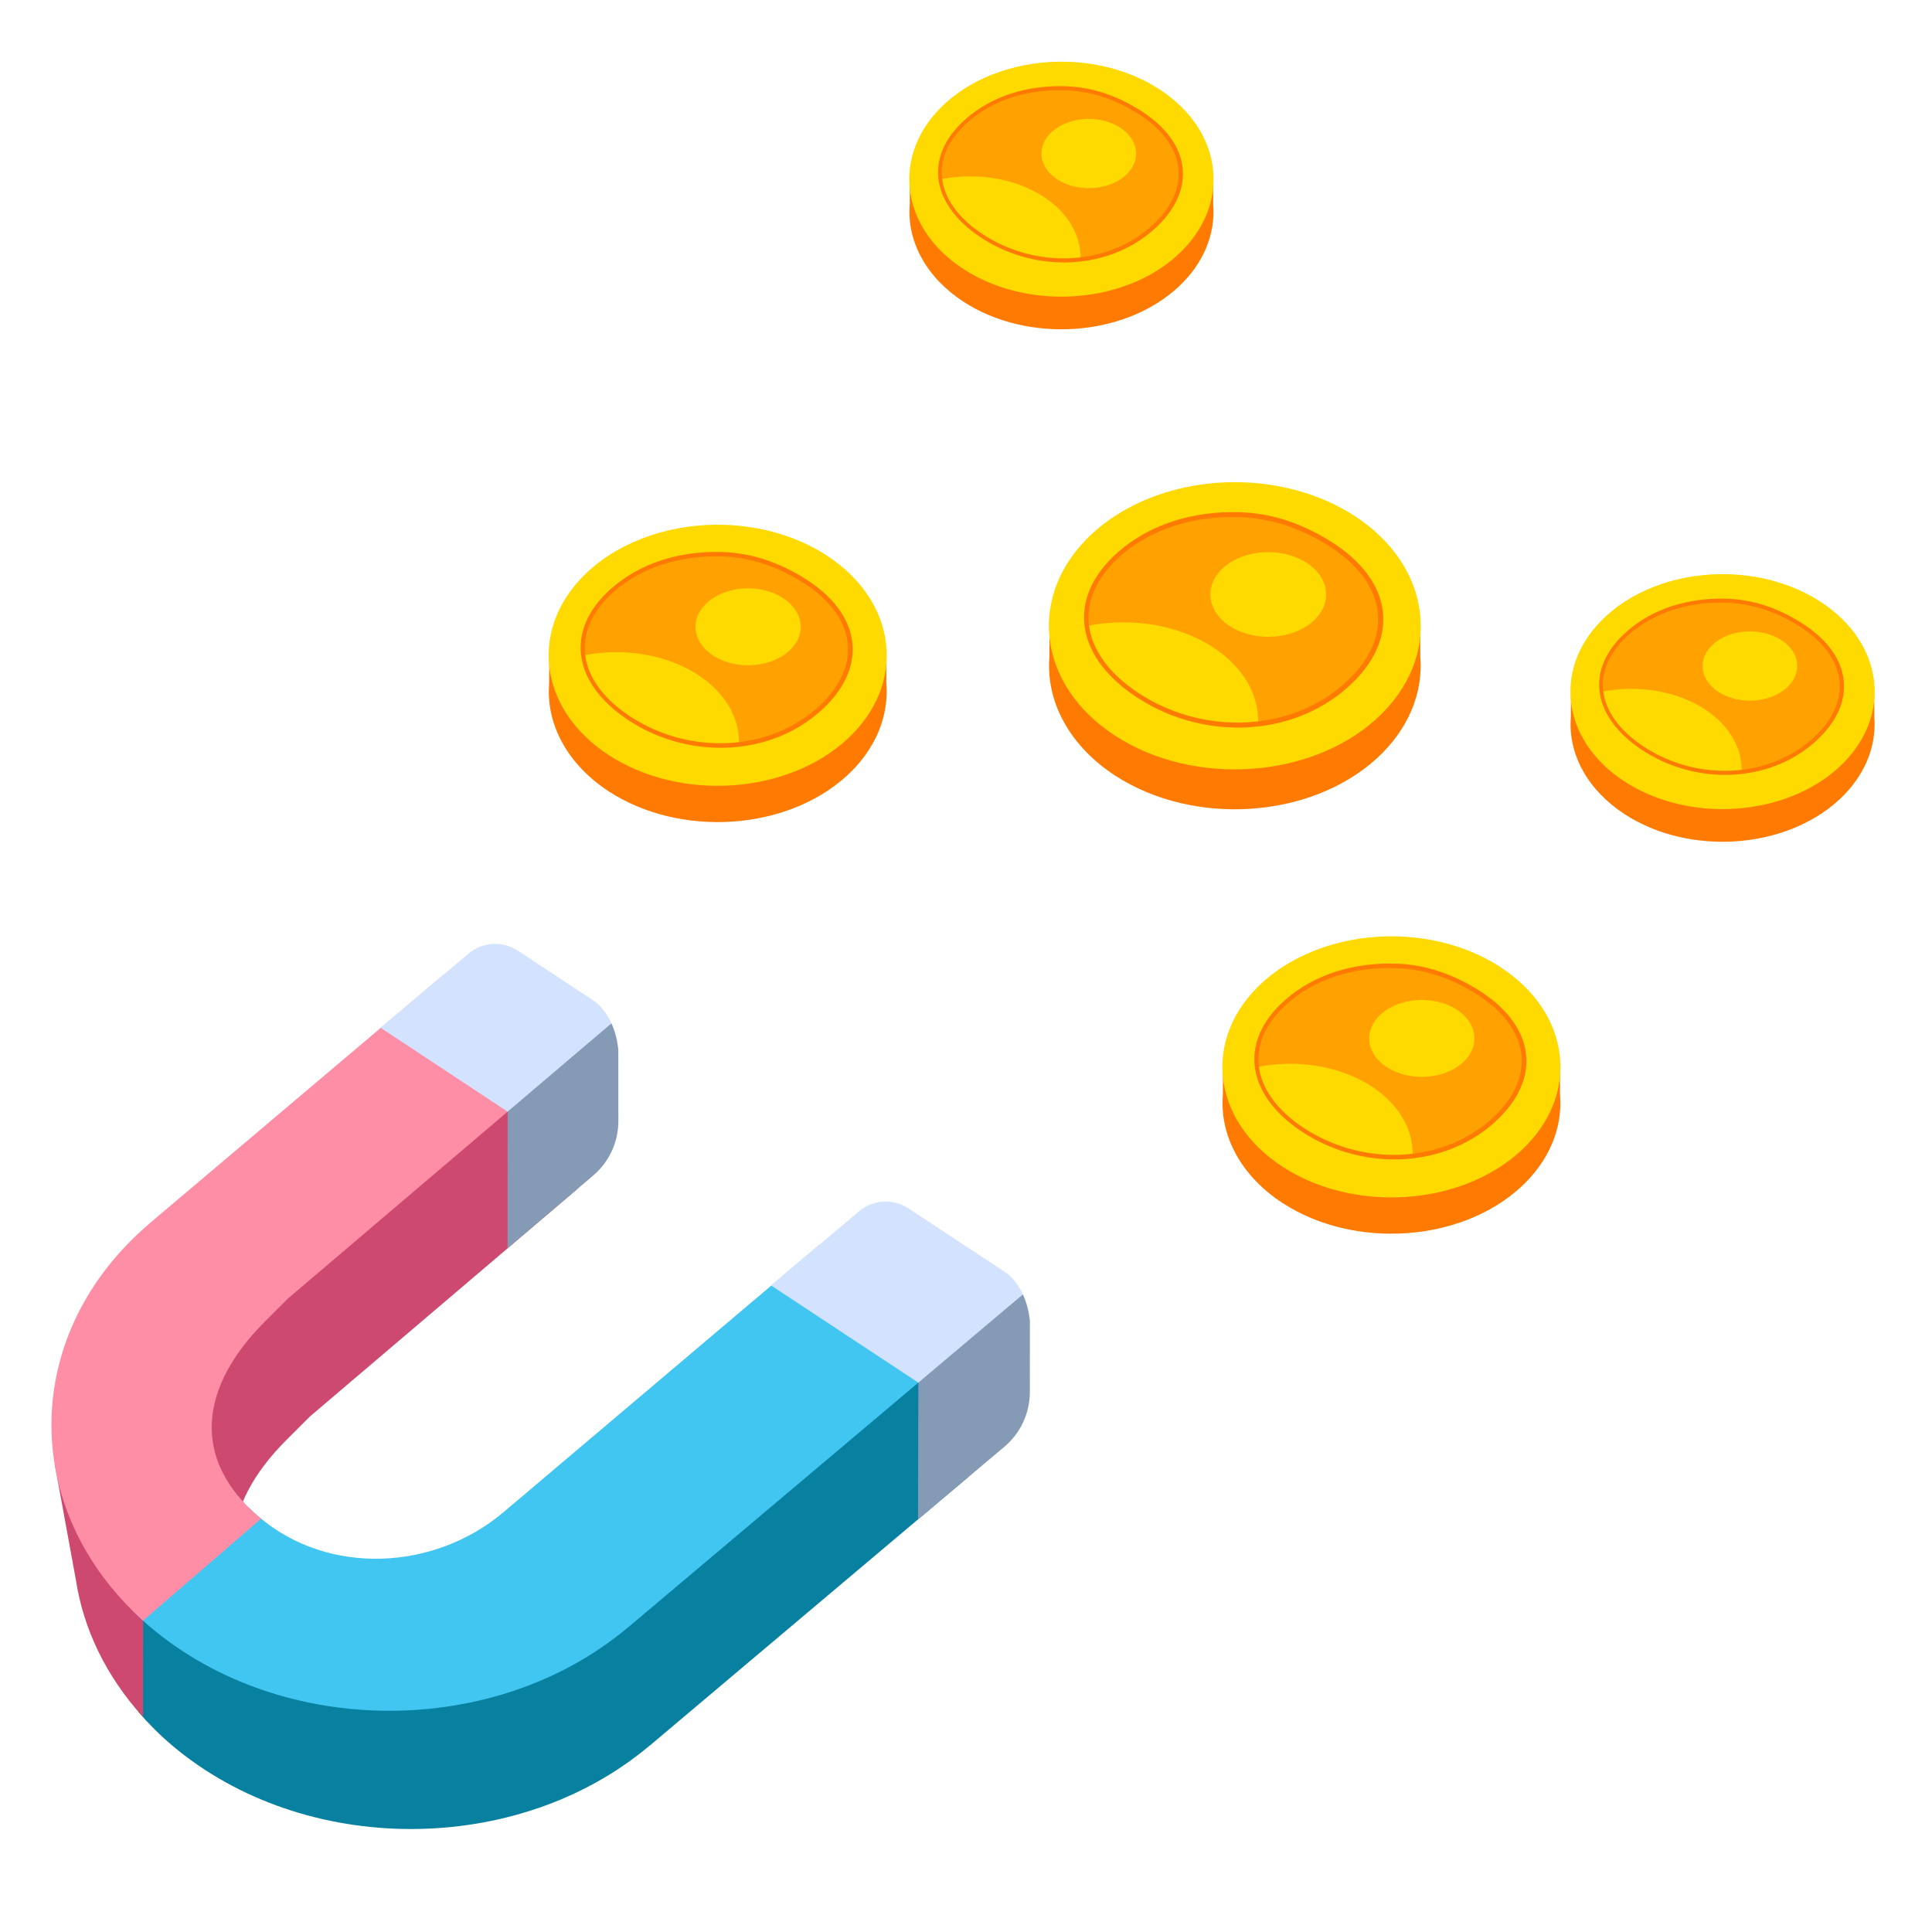
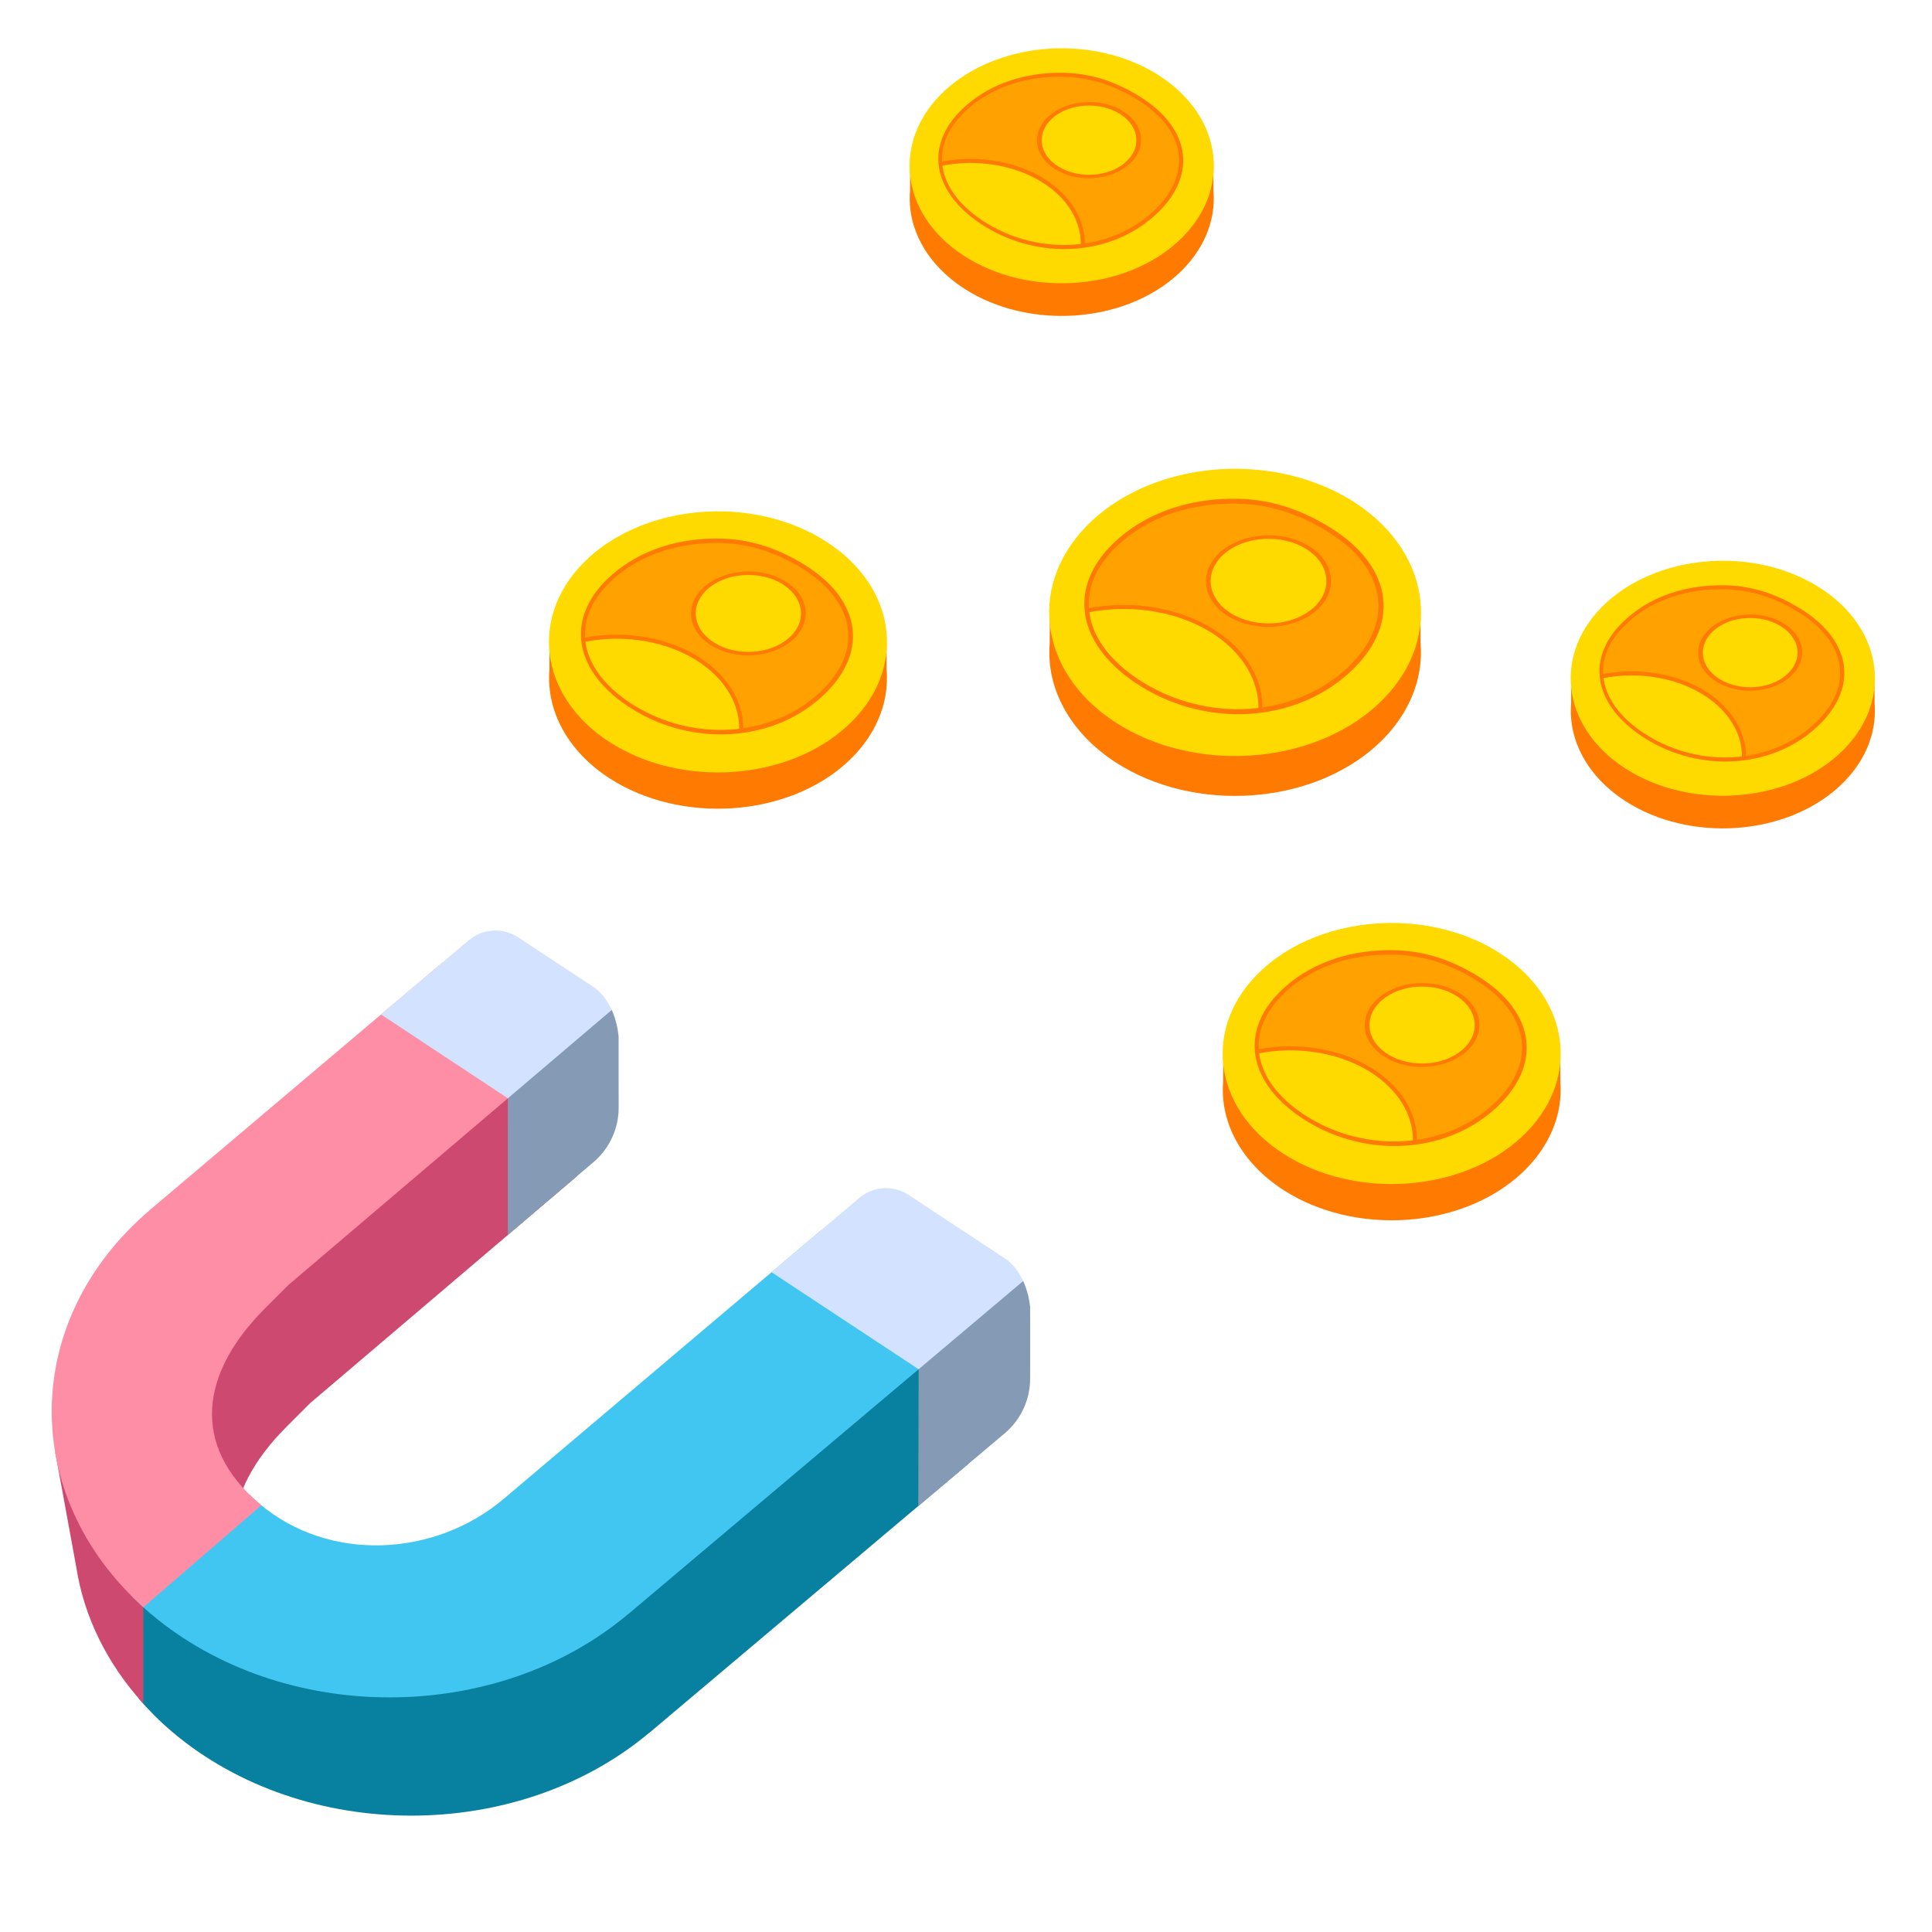
- <svg xmlns="http://www.w3.org/2000/svg" width="1080" height="1080" viewBox="0 0 1080 1080" version="1.1" id="svg1">
+ <svg xmlns="http://www.w3.org/2000/svg" xmlns:xlink="http://www.w3.org/1999/xlink" width="1080" height="1080" viewBox="0 0 1080 1080" version="1.1" id="svg1">
  <defs id="defs1">
    <linearGradient id="swatch9" gradientTransform="matrix(0.8435252,0.5370896,-0.7416992,0.6707327,918.2582,-635.8364)">
      <stop style="stop-color:#000000;stop-opacity:1;" offset="0" id="stop9" />
    </linearGradient>
+     <linearGradient xlink:href="#swatch16" id="linearGradient16" x1="1325.012" y1="150.088" x2="1351.492" y2="150.088" gradientUnits="userSpaceOnUse" />
+     <linearGradient id="swatch16">
+       <stop style="stop-color:#ff7a01;stop-opacity:1;" offset="0" id="stop16" />
+     </linearGradient>
+     <linearGradient xlink:href="#swatch16" id="linearGradient17" x1="1032.435" y1="-618.852" x2="1047.819" y2="-618.852" gradientUnits="userSpaceOnUse" />
+     <linearGradient xlink:href="#swatch16" id="linearGradient22" x1="601.057" y1="264.568" x2="622.723" y2="264.568" gradientUnits="userSpaceOnUse" gradientTransform="matrix(3.779528,0,0,3.779528,-1379.851,-595.9804)" />
+     <linearGradient xlink:href="#swatch16" id="linearGradient23" x1="624.112" y1="-114.962" x2="636.698" y2="-114.962" gradientUnits="userSpaceOnUse" gradientTransform="matrix(3.779528,0,0,3.779528,-1420.83,224.0598)" />
+     <linearGradient xlink:href="#swatch16" id="linearGradient14" x1="503.275" y1="188.773" x2="524.941" y2="188.773" gradientUnits="userSpaceOnUse" gradientTransform="matrix(3.779528,0,0,3.779528,-1379.851,-595.9804)" />
+     <linearGradient xlink:href="#swatch16" id="linearGradient15" x1="496.916" y1="-129.057" x2="509.503" y2="-129.057" gradientUnits="userSpaceOnUse" gradientTransform="matrix(3.779528,0,0,3.779528,-1420.83,224.0598)" />
+     <linearGradient xlink:href="#swatch16" id="linearGradient19" x1="524.732" y1="256.289" x2="551.213" y2="256.289" gradientUnits="userSpaceOnUse" gradientTransform="matrix(3.779528,0,0,3.779528,-1379.851,-595.9804)" />
+     <linearGradient xlink:href="#swatch16" id="linearGradient18" x1="565.306" y1="-85.364" x2="580.689" y2="-85.364" gradientUnits="userSpaceOnUse" gradientTransform="matrix(3.779528,0,0,3.779528,-1420.83,224.0598)" />
+     <linearGradient xlink:href="#swatch16" id="linearGradient1" gradientUnits="userSpaceOnUse" x1="1325.012" y1="150.088" x2="1351.492" y2="150.088" />
+     <linearGradient xlink:href="#swatch16" id="linearGradient2" gradientUnits="userSpaceOnUse" x1="1032.435" y1="-618.852" x2="1047.819" y2="-618.852" />
  </defs>
  <g id="layer1">
-     <g id="g16-8-2-0" transform="matrix(3.779528,0,0,3.779528,-1184.572,-560.795)">
+     <g id="g16-8-2-0" transform="matrix(3.779528,0,0,3.779528,-1184.416,-568.2758)">
      <g id="g9-0-3-6" transform="translate(-10.50212,-4.773692)">
        <path id="path26-2-6-2" style="opacity:1;fill:#0880a0;fill-opacity:1;fill-rule:evenodd;stroke-width:6.76;stroke-linecap:round;stroke-linejoin:round;stroke-dasharray:none;paint-order:fill markers stroke" d="m 457.328,347.129 -55.734,47.164 -5.2e-4,5.1e-4 h -5.2e-4 v 5.2e-4 h -5.2e-4 c -10.249,8.669 -25.859,9.424 -36.108,0.755 -5.85,-4.948 -7.855,-10.563 -6.745,-16.237 l -14.344,12.496 -0.006,15.05 c 1.491,1.72 3.131,3.376 4.969,4.931 19.486,16.475 51.057,16.512 70.597,0.083 l 0.01,0.007 0.106,-0.09 47.027,-39.657 c 0.658,-3.872 0.011,-2.551 0.957,-6.807 0.17,-0.765 1.412,-5.193 0.55,-6.054 -0.13,-0.13 -0.421,0.13 -0.55,0 -0.28,-0.28 0.079,-2.437 0,-2.752 -0.1,-0.398 -0.451,-0.703 -0.55,-1.101 -0.339,-1.355 -0.12,-3.111 -0.55,-4.403 -0.221,-0.664 -0.279,-0.808 -0.37,-1.056 l -0.211,-0.053 c 2.3e-4,0.186 -0.04,0.275 -0.251,-0.064 z" />
        <path id="path26-5-4-5-2" style="fill:#ce496f;fill-opacity:1;fill-rule:evenodd;stroke-width:6.76;stroke-linecap:round;stroke-linejoin:round;stroke-dasharray:none;paint-order:fill markers stroke" d="m 401.351,307.516 -51.993,43.963 -0.106,0.09 0.008,0.007 c -2.123,1.807 -4,3.741 -5.658,5.765 l -0.356,-1.055 -11.19,13.674 3.102,16.942 c 1.112,7.193 4.441,14.173 9.92,20.206 l 0.005,-14.255 13.379,-11.655 c 0.194,-5.038 2.943,-10.191 7.778,-15.026 l 3.525,-3.525 39.444,-33.551 c 0.079,-0.834 0.11,-1.62 -0.048,-2.249 -0.81,-3.24 -2.35,-6.181 -3.303,-9.357 -0.221,-0.737 -2.387,-8.992 -2.752,-9.357 -0.533,-0.533 -0.873,-0.162 -1.651,-0.551 -0.037,-0.019 -0.067,-0.045 -0.102,-0.066 z" />
        <path id="path8-4-0-6-3-83-5-5" style="fill:#41c6f1;fill-opacity:1;stroke-width:0.26;paint-order:fill markers stroke" d="m 445.221,337.178 -46.828,39.627 -5.1e-4,5.2e-4 h -5.2e-4 v 5.2e-4 h -5.2e-4 c -10.249,8.669 -25.859,9.423 -36.108,0.754 -0.534,-0.452 -1.017,-0.912 -1.488,-1.374 l -17.414,15.049 c 0.881,0.877 1.797,1.738 2.776,2.566 19.486,16.475 51.057,16.512 70.597,0.083 l 0.01,0.007 0.106,-0.09 50.069,-42.223 c -0.045,-0.418 -0.11,-0.822 -0.232,-1.186 -1.329,-3.987 0.158,0.868 -1.101,-1.651 -0.082,-0.164 0.13,-0.421 0,-0.551 -0.13,-0.13 -0.386,0.082 -0.55,0 -0.803,-0.401 -0.88,-0.88 -1.101,-1.101 -0.389,-0.389 -1.14,0.204 -1.651,0 -1.607,-0.643 -2.884,-1.923 -4.403,-2.752 -3.675,-2.004 -7.374,-3.978 -11.009,-6.055 -0.574,-0.328 -1.037,-0.855 -1.651,-1.101 -0.006,-0.002 -0.015,-0.002 -0.021,-0.005 z" />
        <path id="path8-4-0-6-3-39-9-8-2" style="fill:#fe8ea5;fill-opacity:1;stroke-width:0.26;paint-order:fill markers stroke" d="m 389.393,297.434 v 5.2e-4 l -43.236,36.558 -0.106,0.089 0.008,0.007 c -19.055,16.215 -19.36,42.217 -0.974,58.759 l 17.459,-15.088 c -0.085,-0.07 -0.176,-0.128 -0.26,-0.199 -10.249,-8.669 -8.738,-19.385 0.754,-28.877 l 3.525,-3.525 37.843,-32.188 c -0.661,-2.387 -1.347,-4.762 -1.546,-4.96 -0.533,-0.533 -0.874,-0.162 -1.651,-0.55 -1.104,-0.552 -1.439,-1.989 -2.202,-2.752 -0.29,-0.29 -0.811,-0.261 -1.101,-0.551 -0.29,-0.29 -0.304,-0.772 -0.55,-1.101 -0.538,-0.718 -6.036,-5.314 -6.605,-5.504 -0.348,-0.116 -0.753,0.116 -1.101,0 -0.072,-0.024 -0.176,-0.086 -0.256,-0.119 z" />
        <path id="path29-0-1-2" style="opacity:1;fill:#859bb5;fill-opacity:1;fill-rule:evenodd;stroke-width:6.76;stroke-linecap:round;stroke-linejoin:round;stroke-dasharray:none;paint-order:fill markers stroke" d="m 414.345,304.478 -15.349,12.954 -0.005,20.355 12.675,-10.78 a 10.545,10.545 0 0 0 3.713,-8.039 l -0.007,-10.575 c -0.095,-0.951 -0.349,-2.427 -1.027,-3.916 z" />
        <path id="path33-5-4-7" style="opacity:1;fill:#d3e2fe;fill-opacity:1;fill-rule:evenodd;stroke-width:6.76;stroke-linecap:round;stroke-linejoin:round;paint-order:stroke fill markers" d="m 396.797,292.765 a 6.12,6.12 0 0 0 -3.586,1.43 l -13.005,10.961 18.791,12.416 15.357,-13.074 c -0.521,-1.15 -1.295,-2.303 -2.442,-3.22 l -11.387,-7.512 a 6.12,6.12 0 0 0 -3.728,-1.001 z" />
        <path id="path31-2-7-1" style="opacity:1;fill:#859bb5;fill-opacity:1;fill-rule:evenodd;stroke-width:6.76;stroke-linecap:round;stroke-linejoin:round;stroke-dasharray:none;paint-order:fill markers stroke" d="m 475.196,344.564 -15.446,12.285 -0.051,21.043 12.781,-10.769 a 10.567,10.567 0 0 0 3.758,-8.073 l 0.008,-10.563 c -0.102,-0.968 -0.363,-2.442 -1.051,-3.922 z" />
        <path id="path30-2-1-5" style="opacity:1;fill:#d3e2fe;fill-opacity:1;fill-rule:evenodd;stroke-width:6.76;stroke-linecap:round;stroke-linejoin:round;stroke-dasharray:none;paint-order:fill markers stroke" d="m 454.558,330.873 a 6.107,6.107 0 0 0 -3.58,1.43 l -13.003,10.98 21.769,14.364 15.467,-13.048 c -0.508,-1.104 -1.251,-2.208 -2.334,-3.099 l -14.595,-9.629 a 6.107,6.107 0 0 0 -3.724,-0.998 z" />
      </g>
    </g>
-     <g id="g3-0" transform="matrix(3.435935,0,0,3.435935,-4230.577,-121.8154)">
+     <g id="g3-0" transform="matrix(3.435935,0,0,3.435935,-4230.421,-129.2962)">
      <path id="path11-5-5-9-8-7-6-4-4" style="fill:#ff7a01;fill-opacity:1;fill-rule:evenodd;stroke-width:1.689;stroke-linecap:round;stroke-linejoin:round;paint-order:stroke fill markers" d="m 1349.238,126.742 a 27.499,21.24 5.2672474e-6 0 0 -22.265,7.567 27.499,21.24 5.2672474e-6 0 0 -5.205,7.404 l -1.127,0.6 -0.024,4.356 a 27.499,21.24 5.2672474e-6 0 0 9.745,17.564 27.499,21.24 5.2672474e-6 0 0 38.742,-2.618 27.499,21.24 5.2672474e-6 0 0 6.37,-15.009 l -0.017,-5.445 -1.474,-0.223 a 27.499,21.24 5.2672474e-6 0 0 -8.268,-9.247 27.499,21.24 5.2672474e-6 0 0 -16.477,-4.949 z" />
      <ellipse style="fill:#ffa101;fill-opacity:1;fill-rule:evenodd;stroke-width:1.605;stroke-linecap:round;stroke-linejoin:round;paint-order:stroke fill markers" id="path11-5-5-9-8-7-8-3-1-6" cx="1051.869" cy="-637.858" transform="matrix(0.8371805,0.5469266,-0.7330531,0.6801714,0,0)" rx="23.463" ry="22.485" />
-       <path id="path11-5-8-6-5-4-1-4-7-4" style="fill:#feda00;fill-opacity:1;fill-rule:evenodd;stroke-width:1.364;stroke-linecap:round;stroke-linejoin:round;paint-order:stroke fill markers" d="m 1344.359,144.949 a 19.968,14.605 0 0 0 -19.347,-2.591 22.82,16.691 0 0 0 8.13,12.369 22.82,16.691 0 0 0 18.101,3.707 19.968,14.605 0 0 0 -6.885,-13.484 z" />
-       <ellipse style="fill:#feda00;fill-opacity:1;fill-rule:evenodd;stroke-width:3.088;stroke-linecap:round;stroke-linejoin:round;paint-order:stroke fill markers" id="path12-4-5-5-9-0-1-6" cx="1040.127" cy="-618.852" transform="matrix(0.8522841,0.5230791,-0.7538165,0.657085,0,0)" rx="7.692" ry="7.297" />
+       <path id="path11-5-8-6-5-4-1-4-7-4" style="fill:#feda00;fill-opacity:1;fill-rule:evenodd;stroke:url(#linearGradient1);stroke-width:1.32;stroke-linecap:round;stroke-linejoin:round;stroke-dasharray:none;paint-order:stroke fill markers" d="m 1344.359,144.949 a 19.968,14.605 0 0 0 -19.347,-2.591 22.82,16.691 0 0 0 8.13,12.369 22.82,16.691 0 0 0 18.101,3.707 19.968,14.605 0 0 0 -6.885,-13.484 z" />
+       <ellipse style="fill:#feda00;fill-opacity:1;fill-rule:evenodd;stroke:url(#linearGradient2);stroke-width:1.351;stroke-linecap:round;stroke-linejoin:round;stroke-dasharray:none;paint-order:stroke fill markers" id="path12-4-5-5-9-0-1-6" cx="1040.127" cy="-618.852" transform="matrix(0.8522841,0.5230791,-0.7538165,0.657085,0,0)" rx="7.692" ry="7.297" />
      <path id="path11-5-5-9-8-6-8-8-4" style="fill:#ff7a01;fill-opacity:1;fill-rule:evenodd;stroke-width:1.623;stroke-linecap:round;stroke-linejoin:round;paint-order:stroke fill markers" d="m 1349.143,121.768 c -8.267,-0.275 -16.232,2.393 -21.551,7.219 -9.449,8.573 -7.98,21.355 3.281,28.548 11.261,7.194 28.05,6.075 37.499,-2.498 9.449,-8.573 7.98,-21.355 -3.281,-28.548 -4.489,-2.867 -10.094,-4.527 -15.948,-4.722 z m -0.418,4.22 c 4.858,0.153 9.052,1.736 12.777,3.989 9.345,5.653 10.309,14.136 2.467,20.873 -7.841,6.737 -19.997,7.334 -29.342,1.681 -9.345,-5.653 -11.135,-14.239 -3.294,-20.976 4.414,-3.792 10.531,-5.783 17.391,-5.567 z" />
      <path id="path11-5-5-9-8-6-8-3" style="fill:#feda00;fill-opacity:1;fill-rule:evenodd;stroke-width:1.689;stroke-linecap:round;stroke-linejoin:round;paint-order:stroke fill markers" d="m 1349.238,120.841 c -8.541,-0.288 -16.77,2.509 -22.265,7.567 -9.762,8.986 -8.245,22.383 3.389,29.924 11.634,7.54 28.98,6.368 38.742,-2.618 9.762,-8.986 8.245,-22.383 -3.389,-29.924 -4.637,-3.005 -10.429,-4.745 -16.477,-4.949 z m -0.432,4.424 c 5.019,0.16 9.352,1.82 13.201,4.181 9.655,5.925 10.65,14.817 2.549,21.879 -8.101,7.062 -20.659,7.688 -30.314,1.762 -9.655,-5.925 -11.504,-14.925 -3.403,-21.987 4.56,-3.975 10.88,-6.062 17.968,-5.835 z" />
    </g>
-     <g id="g3-0-5" transform="matrix(3.435935,0,0,3.435935,-3853.968,108.2753)">
+     <g id="g3-0-5" transform="matrix(3.435935,0,0,3.435935,-3853.811,100.7945)">
      <path id="path11-5-5-9-8-7-6-4-4-5" style="fill:#ff7a01;fill-opacity:1;fill-rule:evenodd;stroke-width:1.689;stroke-linecap:round;stroke-linejoin:round;paint-order:stroke fill markers" d="m 1349.238,126.742 a 27.499,21.24 5.2672474e-6 0 0 -22.265,7.567 27.499,21.24 5.2672474e-6 0 0 -5.205,7.404 l -1.127,0.6 -0.024,4.356 a 27.499,21.24 5.2672474e-6 0 0 9.745,17.564 27.499,21.24 5.2672474e-6 0 0 38.742,-2.618 27.499,21.24 5.2672474e-6 0 0 6.37,-15.009 l -0.017,-5.445 -1.474,-0.223 a 27.499,21.24 5.2672474e-6 0 0 -8.268,-9.247 27.499,21.24 5.2672474e-6 0 0 -16.477,-4.949 z" />
      <ellipse style="fill:#ffa101;fill-opacity:1;fill-rule:evenodd;stroke-width:1.605;stroke-linecap:round;stroke-linejoin:round;paint-order:stroke fill markers" id="path11-5-5-9-8-7-8-3-1-6-5" cx="1051.869" cy="-637.858" transform="matrix(0.8371805,0.5469266,-0.7330531,0.6801714,0,0)" rx="23.463" ry="22.485" />
-       <path id="path11-5-8-6-5-4-1-4-7-4-4" style="fill:#feda00;fill-opacity:1;fill-rule:evenodd;stroke-width:1.364;stroke-linecap:round;stroke-linejoin:round;paint-order:stroke fill markers" d="m 1344.359,144.949 a 19.968,14.605 0 0 0 -19.347,-2.591 22.82,16.691 0 0 0 8.13,12.369 22.82,16.691 0 0 0 18.101,3.707 19.968,14.605 0 0 0 -6.885,-13.484 z" />
-       <ellipse style="fill:#feda00;fill-opacity:1;fill-rule:evenodd;stroke-width:3.088;stroke-linecap:round;stroke-linejoin:round;paint-order:stroke fill markers" id="path12-4-5-5-9-0-1-6-2" cx="1040.127" cy="-618.852" transform="matrix(0.8522841,0.5230791,-0.7538165,0.657085,0,0)" rx="7.692" ry="7.297" />
+       <path id="path11-5-8-6-5-4-1-4-7-4-4" style="fill:#feda00;fill-opacity:1;fill-rule:evenodd;stroke:url(#linearGradient16);stroke-width:1.32;stroke-linecap:round;stroke-linejoin:round;stroke-dasharray:none;paint-order:stroke fill markers" d="m 1344.359,144.949 a 19.968,14.605 0 0 0 -19.347,-2.591 22.82,16.691 0 0 0 8.13,12.369 22.82,16.691 0 0 0 18.101,3.707 19.968,14.605 0 0 0 -6.885,-13.484 z" />
+       <ellipse style="fill:#feda00;fill-opacity:1;fill-rule:evenodd;stroke:url(#linearGradient17);stroke-width:1.351;stroke-linecap:round;stroke-linejoin:round;stroke-dasharray:none;paint-order:stroke fill markers" id="path12-4-5-5-9-0-1-6-2" cx="1040.127" cy="-618.852" transform="matrix(0.8522841,0.5230791,-0.7538165,0.657085,0,0)" rx="7.692" ry="7.297" />
      <path id="path11-5-5-9-8-6-8-8-4-1" style="fill:#ff7a01;fill-opacity:1;fill-rule:evenodd;stroke-width:1.623;stroke-linecap:round;stroke-linejoin:round;paint-order:stroke fill markers" d="m 1349.143,121.768 c -8.267,-0.275 -16.232,2.393 -21.551,7.219 -9.449,8.573 -7.98,21.355 3.281,28.548 11.261,7.194 28.05,6.075 37.499,-2.498 9.449,-8.573 7.98,-21.355 -3.281,-28.548 -4.489,-2.867 -10.094,-4.527 -15.948,-4.722 z m -0.418,4.22 c 4.858,0.153 9.052,1.736 12.777,3.989 9.345,5.653 10.309,14.136 2.467,20.873 -7.841,6.737 -19.997,7.334 -29.342,1.681 -9.345,-5.653 -11.135,-14.239 -3.294,-20.976 4.414,-3.792 10.531,-5.783 17.391,-5.567 z" />
      <path id="path11-5-5-9-8-6-8-3-9" style="fill:#feda00;fill-opacity:1;fill-rule:evenodd;stroke-width:1.689;stroke-linecap:round;stroke-linejoin:round;paint-order:stroke fill markers" d="m 1349.238,120.841 c -8.541,-0.288 -16.77,2.509 -22.265,7.567 -9.762,8.986 -8.245,22.383 3.389,29.924 11.634,7.54 28.98,6.368 38.742,-2.618 9.762,-8.986 8.245,-22.383 -3.389,-29.924 -4.637,-3.005 -10.429,-4.745 -16.477,-4.949 z m -0.432,4.424 c 5.019,0.16 9.352,1.82 13.201,4.181 9.655,5.925 10.65,14.817 2.549,21.879 -8.101,7.062 -20.659,7.688 -30.314,1.762 -9.655,-5.925 -11.504,-14.925 -3.403,-21.987 4.56,-3.975 10.88,-6.062 17.968,-5.835 z" />
    </g>
-     <path id="path11-5-5-9-8-7-6-4-4-2" style="fill:#ff7a01;fill-opacity:1;fill-rule:evenodd;stroke-width:5.222;stroke-linecap:round;stroke-linejoin:round;paint-order:stroke fill markers" d="m 966.621,339.251 a 85.037,65.682 5.2672474e-6 0 0 -68.852,23.401 85.037,65.682 5.2672474e-6 0 0 -16.094,22.897 l -3.486,1.855 -0.074,13.469 a 85.037,65.682 5.2672474e-6 0 0 30.135,54.312 85.037,65.682 5.2672474e-6 0 0 119.804,-8.096 85.037,65.682 5.2672474e-6 0 0 19.698,-46.414 l -0.053,-16.837 -4.558,-0.689 a 85.037,65.682 5.2672474e-6 0 0 -25.569,-28.594 85.037,65.682 5.2672474e-6 0 0 -50.951,-15.304 z" />
-     <ellipse style="fill:#ffa101;fill-opacity:1;fill-rule:evenodd;stroke-width:4.963;stroke-linecap:round;stroke-linejoin:round;paint-order:stroke fill markers" id="path11-5-5-9-8-7-8-3-1-6-51" cx="965.908" cy="-211.083" transform="matrix(0.8371805,0.5469266,-0.7330531,0.6801714,0,0)" rx="72.557" ry="69.531" />
-     <path id="path11-5-8-6-5-4-1-4-7-4-3" style="fill:#feda00;fill-opacity:1;fill-rule:evenodd;stroke-width:4.217;stroke-linecap:round;stroke-linejoin:round;paint-order:stroke fill markers" d="m 951.534,395.552 a 61.747,45.163 0 0 0 -59.829,-8.013 70.568,51.615 0 0 0 25.142,38.248 70.568,51.615 0 0 0 55.976,11.462 61.747,45.163 0 0 0 -21.289,-41.697 z" />
-     <ellipse style="fill:#feda00;fill-opacity:1;fill-rule:evenodd;stroke-width:9.549;stroke-linecap:round;stroke-linejoin:round;paint-order:stroke fill markers" id="path12-4-5-5-9-0-1-6-9" cx="967.604" cy="-203.676" transform="matrix(0.8522841,0.5230791,-0.7538165,0.657085,0,0)" rx="23.785" ry="22.565" />
-     <path id="path11-5-5-9-8-6-8-8-4-7" style="fill:#ff7a01;fill-opacity:1;fill-rule:evenodd;stroke-width:5.018;stroke-linecap:round;stroke-linejoin:round;paint-order:stroke fill markers" d="m 966.327,323.868 c -25.565,-0.85 -50.195,7.401 -66.644,22.324 -29.22,26.511 -24.677,66.036 10.146,88.281 34.823,22.245 86.74,18.787 115.961,-7.723 29.22,-26.511 24.678,-66.036 -10.146,-88.281 -13.88,-8.867 -31.215,-13.999 -49.317,-14.601 z m -1.294,13.051 c 15.022,0.473 27.993,5.368 39.512,12.336 28.898,17.481 31.878,43.713 7.629,64.546 -24.248,20.834 -61.837,22.68 -90.735,5.199 -28.897,-17.481 -34.434,-44.032 -10.186,-64.865 13.65,-11.727 32.566,-17.883 53.78,-17.215 z" />
-     <path id="path11-5-5-9-8-6-8-3-3" style="fill:#feda00;fill-opacity:1;fill-rule:evenodd;stroke-width:5.222;stroke-linecap:round;stroke-linejoin:round;paint-order:stroke fill markers" d="m 966.621,321.003 c -26.412,-0.891 -51.858,7.757 -68.852,23.4 -30.188,27.788 -25.495,69.217 10.482,92.534 35.977,23.317 89.615,19.693 119.804,-8.095 30.188,-27.788 25.496,-69.217 -10.482,-92.534 -14.34,-9.294 -32.249,-14.673 -50.952,-15.304 z m -1.337,13.68 c 15.52,0.495 28.921,5.627 40.821,12.93 29.856,18.323 32.934,45.819 7.882,67.656 -25.051,21.837 -63.886,23.773 -93.742,5.449 -29.855,-18.324 -35.575,-46.154 -10.523,-67.991 14.102,-12.292 33.644,-18.744 55.562,-18.044 z" />
-     <path id="path11-5-5-9-8-7-6-4-4-2-5" style="fill:#ff7a01;fill-opacity:1;fill-rule:evenodd;stroke-width:5.222;stroke-linecap:round;stroke-linejoin:round;paint-order:stroke fill markers" d="m 597.051,52.782 a 85.037,65.682 5.2672474e-6 0 0 -68.852,23.401 85.037,65.682 5.2672474e-6 0 0 -16.094,22.897 l -3.486,1.855 -0.074,13.469 a 85.037,65.682 5.2672474e-6 0 0 30.135,54.312 85.037,65.682 5.2672474e-6 0 0 119.803,-8.096 85.037,65.682 5.2672474e-6 0 0 19.698,-46.414 l -0.053,-16.837 -4.558,-0.689 a 85.037,65.682 5.2672474e-6 0 0 -25.569,-28.594 85.037,65.682 5.2672474e-6 0 0 -50.951,-15.304 z" />
-     <ellipse style="fill:#ffa101;fill-opacity:1;fill-rule:evenodd;stroke-width:4.963;stroke-linecap:round;stroke-linejoin:round;paint-order:stroke fill markers" id="path11-5-5-9-8-7-8-3-1-6-51-8" cx="490.444" cy="-249.933" transform="matrix(0.8371805,0.5469266,-0.7330531,0.6801714,0,0)" rx="72.557" ry="69.531" />
-     <path id="path11-5-8-6-5-4-1-4-7-4-3-5" style="fill:#feda00;fill-opacity:1;fill-rule:evenodd;stroke-width:4.217;stroke-linecap:round;stroke-linejoin:round;paint-order:stroke fill markers" d="m 581.964,109.084 a 61.747,45.163 0 0 0 -59.829,-8.013 70.568,51.615 0 0 0 25.142,38.248 70.568,51.615 0 0 0 55.976,11.462 61.747,45.163 0 0 0 -21.289,-41.697 z" />
-     <ellipse style="fill:#feda00;fill-opacity:1;fill-rule:evenodd;stroke-width:9.549;stroke-linecap:round;stroke-linejoin:round;paint-order:stroke fill markers" id="path12-4-5-5-9-0-1-6-9-6" cx="486.865" cy="-256.948" transform="matrix(0.8522841,0.5230791,-0.7538165,0.657085,0,0)" rx="23.785" ry="22.565" />
-     <path id="path11-5-5-9-8-6-8-8-4-7-7" style="fill:#ff7a01;fill-opacity:1;fill-rule:evenodd;stroke-width:5.018;stroke-linecap:round;stroke-linejoin:round;paint-order:stroke fill markers" d="m 596.758,37.4 c -25.565,-0.85 -50.195,7.401 -66.644,22.324 -29.22,26.511 -24.677,66.036 10.146,88.281 34.823,22.245 86.74,18.787 115.961,-7.723 29.22,-26.511 24.678,-66.036 -10.146,-88.281 -13.88,-8.867 -31.215,-13.999 -49.317,-14.601 z m -1.294,13.051 c 15.022,0.473 27.993,5.368 39.512,12.336 28.898,17.481 31.878,43.713 7.629,64.546 -24.248,20.834 -61.837,22.68 -90.735,5.198 -28.897,-17.481 -34.434,-44.032 -10.185,-64.865 13.65,-11.727 32.566,-17.883 53.78,-17.215 z" />
-     <path id="path11-5-5-9-8-6-8-3-3-9" style="fill:#feda00;fill-opacity:1;fill-rule:evenodd;stroke-width:5.222;stroke-linecap:round;stroke-linejoin:round;paint-order:stroke fill markers" d="m 597.051,34.535 c -26.412,-0.891 -51.858,7.757 -68.852,23.4 -30.188,27.788 -25.495,69.217 10.482,92.534 35.977,23.317 89.615,19.693 119.803,-8.096 30.188,-27.788 25.496,-69.217 -10.482,-92.534 -14.34,-9.294 -32.249,-14.673 -50.952,-15.304 z m -1.337,13.68 c 15.52,0.495 28.921,5.627 40.821,12.93 29.856,18.323 32.934,45.819 7.882,67.656 -25.051,21.837 -63.886,23.773 -93.742,5.449 -29.855,-18.324 -35.575,-46.154 -10.523,-67.991 14.102,-12.292 33.644,-18.744 55.562,-18.045 z" />
-     <path id="path11-5-5-9-8-7-6-4-2" style="fill:#ff7a01;fill-opacity:1;fill-rule:evenodd;stroke-width:6.382;stroke-linecap:round;stroke-linejoin:round;paint-order:stroke fill markers" d="m 694.797,291.919 a 103.935,80.277 5.2672474e-6 0 0 -84.153,28.601 103.935,80.277 5.2672474e-6 0 0 -19.671,27.985 l -4.261,2.268 -0.091,16.462 a 103.935,80.277 5.2672474e-6 0 0 36.832,66.382 103.935,80.277 5.2672474e-6 0 0 146.426,-9.896 103.935,80.277 5.2672474e-6 0 0 24.076,-56.729 l -0.064,-20.579 -5.57,-0.842 a 103.935,80.277 5.2672474e-6 0 0 -31.251,-34.948 103.935,80.277 5.2672474e-6 0 0 -62.274,-18.705 z" />
-     <ellipse style="fill:#ffa101;fill-opacity:1;fill-rule:evenodd;stroke-width:6.066;stroke-linecap:round;stroke-linejoin:round;paint-order:stroke fill markers" id="path11-5-5-9-8-7-8-3-1-9" cx="746.741" cy="-89.587" transform="matrix(0.8371805,0.5469266,-0.7330531,0.6801714,0,0)" rx="88.681" ry="84.982" />
-     <path id="path11-5-8-6-5-4-1-4-7-7" style="fill:#feda00;fill-opacity:1;fill-rule:evenodd;stroke-width:5.154;stroke-linecap:round;stroke-linejoin:round;paint-order:stroke fill markers" d="m 676.357,360.731 a 75.468,55.199 0 0 0 -73.124,-9.793 86.249,63.085 0 0 0 30.729,46.748 86.249,63.085 0 0 0 68.415,14.009 75.468,55.199 0 0 0 -26.02,-50.963 z" />
-     <ellipse style="fill:#feda00;fill-opacity:1;fill-rule:evenodd;stroke-width:11.671;stroke-linecap:round;stroke-linejoin:round;paint-order:stroke fill markers" id="path12-4-5-5-9-0-1-5" cx="750.631" cy="-91.809" transform="matrix(0.8522841,0.5230791,-0.7538165,0.657085,0,0)" rx="29.071" ry="27.58" />
-     <path id="path11-5-5-9-8-6-8-8-6" style="fill:#ff7a01;fill-opacity:1;fill-rule:evenodd;stroke-width:6.133;stroke-linecap:round;stroke-linejoin:round;paint-order:stroke fill markers" d="m 694.438,273.118 c -31.246,-1.039 -61.35,9.045 -81.454,27.285 -35.713,32.402 -30.161,80.71 12.4,107.899 42.562,27.189 106.016,22.962 141.73,-9.44 35.713,-32.402 30.162,-80.71 -12.4,-107.899 -16.964,-10.837 -38.152,-17.11 -60.277,-17.845 z m -1.581,15.951 c 18.36,0.578 34.213,6.561 48.292,15.077 35.32,21.366 38.962,53.427 9.325,78.89 -29.636,25.463 -75.578,27.72 -110.898,6.354 -35.319,-21.366 -42.086,-53.817 -12.449,-79.28 16.683,-14.333 39.803,-21.857 65.731,-21.041 z" />
-     <path id="path11-5-5-9-8-6-8-5" style="fill:#feda00;fill-opacity:1;fill-rule:evenodd;stroke-width:6.382;stroke-linecap:round;stroke-linejoin:round;paint-order:stroke fill markers" d="m 694.797,269.616 c -32.281,-1.089 -63.382,9.481 -84.152,28.6 -36.897,33.964 -31.161,84.599 12.811,113.097 43.972,28.499 109.529,24.069 146.426,-9.895 36.897,-33.963 31.162,-84.599 -12.811,-113.098 -17.526,-11.359 -39.416,-17.934 -62.274,-18.705 z m -1.634,16.72 c 18.969,0.605 35.347,6.877 49.892,15.804 36.49,22.395 40.253,56.001 9.634,82.691 -30.618,26.69 -78.083,29.055 -114.573,6.66 -36.489,-22.395 -43.48,-56.41 -12.861,-83.1 17.236,-15.024 41.121,-22.91 67.909,-22.054 z" />
+     <path id="path11-5-5-9-8-7-6-4-4-2" style="fill:#ff7a01;fill-opacity:1;fill-rule:evenodd;stroke-width:5.222;stroke-linecap:round;stroke-linejoin:round;paint-order:stroke fill markers" d="m 966.778,331.77 a 85.037,65.682 5.2672474e-6 0 0 -68.852,23.401 85.037,65.682 5.2672474e-6 0 0 -16.094,22.897 l -3.486,1.855 -0.074,13.469 a 85.037,65.682 5.2672474e-6 0 0 30.135,54.312 85.037,65.682 5.2672474e-6 0 0 119.803,-8.096 85.037,65.682 5.2672474e-6 0 0 19.698,-46.414 l -0.053,-16.837 -4.558,-0.689 a 85.037,65.682 5.2672474e-6 0 0 -25.569,-28.594 85.037,65.682 5.2672474e-6 0 0 -50.951,-15.304 z" />
+     <ellipse style="fill:#ffa101;fill-opacity:1;fill-rule:evenodd;stroke-width:4.963;stroke-linecap:round;stroke-linejoin:round;paint-order:stroke fill markers" id="path11-5-5-9-8-7-8-3-1-6-51" cx="960.366" cy="-217.625" transform="matrix(0.8371805,0.5469266,-0.7330531,0.6801714,0,0)" rx="72.557" ry="69.531" />
+     <path id="path11-5-8-6-5-4-1-4-7-4-3" style="fill:#feda00;fill-opacity:1;fill-rule:evenodd;stroke:url(#linearGradient22);stroke-width:4.535;stroke-linecap:round;stroke-linejoin:round;stroke-dasharray:none;paint-order:stroke fill markers" d="m 951.691,388.071 a 61.747,45.163 0 0 0 -59.829,-8.013 70.568,51.615 0 0 0 25.142,38.248 70.568,51.615 0 0 0 55.976,11.462 61.747,45.163 0 0 0 -21.289,-41.697 z" />
+     <ellipse style="fill:#feda00;fill-opacity:1;fill-rule:evenodd;stroke:url(#linearGradient23);stroke-width:4.643;stroke-linecap:round;stroke-linejoin:round;stroke-dasharray:none;paint-order:stroke fill markers" id="path12-4-5-5-9-0-1-6-9" cx="961.803" cy="-210.443" transform="matrix(0.8522841,0.5230791,-0.7538165,0.657085,0,0)" rx="23.785" ry="22.565" />
+     <path id="path11-5-5-9-8-6-8-8-4-7" style="fill:#ff7a01;fill-opacity:1;fill-rule:evenodd;stroke-width:5.018;stroke-linecap:round;stroke-linejoin:round;paint-order:stroke fill markers" d="m 966.484,316.387 c -25.565,-0.85 -50.195,7.401 -66.644,22.324 -29.22,26.511 -24.677,66.036 10.146,88.281 34.823,22.245 86.74,18.787 115.961,-7.723 29.22,-26.511 24.678,-66.036 -10.146,-88.281 -13.88,-8.867 -31.215,-13.999 -49.317,-14.601 z m -1.294,13.051 c 15.022,0.473 27.993,5.368 39.512,12.336 28.898,17.481 31.878,43.713 7.629,64.546 -24.248,20.834 -61.837,22.68 -90.735,5.199 -28.897,-17.481 -34.434,-44.032 -10.186,-64.865 13.65,-11.727 32.566,-17.883 53.78,-17.215 z" />
+     <path id="path11-5-5-9-8-6-8-3-3" style="fill:#feda00;fill-opacity:1;fill-rule:evenodd;stroke-width:5.222;stroke-linecap:round;stroke-linejoin:round;paint-order:stroke fill markers" d="m 966.778,313.522 c -26.412,-0.891 -51.858,7.757 -68.852,23.4 -30.188,27.788 -25.495,69.217 10.482,92.534 35.977,23.317 89.615,19.693 119.803,-8.095 30.188,-27.788 25.496,-69.217 -10.482,-92.534 -14.34,-9.294 -32.249,-14.673 -50.952,-15.304 z m -1.337,13.68 c 15.52,0.495 28.921,5.627 40.821,12.93 29.856,18.323 32.934,45.819 7.882,67.656 -25.051,21.837 -63.886,23.773 -93.742,5.449 -29.855,-18.324 -35.575,-46.154 -10.523,-67.991 14.102,-12.292 33.644,-18.744 55.562,-18.044 z" />
+     <path id="path11-5-5-9-8-7-6-4-4-2-5" style="fill:#ff7a01;fill-opacity:1;fill-rule:evenodd;stroke-width:5.222;stroke-linecap:round;stroke-linejoin:round;paint-order:stroke fill markers" d="m 597.208,45.302 a 85.037,65.682 5.2672474e-6 0 0 -68.852,23.401 85.037,65.682 5.2672474e-6 0 0 -16.094,22.897 l -3.486,1.855 -0.074,13.469 a 85.037,65.682 5.2672474e-6 0 0 30.135,54.312 85.037,65.682 5.2672474e-6 0 0 119.803,-8.097 85.037,65.682 5.2672474e-6 0 0 19.698,-46.414 l -0.053,-16.837 -4.558,-0.689 a 85.037,65.682 5.2672474e-6 0 0 -25.569,-28.594 85.037,65.682 5.2672474e-6 0 0 -50.951,-15.304 z" />
+     <ellipse style="fill:#ffa101;fill-opacity:1;fill-rule:evenodd;stroke-width:4.963;stroke-linecap:round;stroke-linejoin:round;paint-order:stroke fill markers" id="path11-5-5-9-8-7-8-3-1-6-51-8" cx="484.903" cy="-256.475" transform="matrix(0.8371805,0.5469266,-0.7330531,0.6801714,0,0)" rx="72.557" ry="69.531" />
+     <path id="path11-5-8-6-5-4-1-4-7-4-3-5" style="fill:#feda00;fill-opacity:1;fill-rule:evenodd;stroke:url(#linearGradient14);stroke-width:4.535;stroke-linecap:round;stroke-linejoin:round;stroke-dasharray:none;paint-order:stroke fill markers" d="m 582.121,101.603 a 61.747,45.163 0 0 0 -59.829,-8.013 70.568,51.615 0 0 0 25.142,38.248 70.568,51.615 0 0 0 55.976,11.462 61.747,45.163 0 0 0 -21.289,-41.697 z" />
+     <ellipse style="fill:#feda00;fill-opacity:1;fill-rule:evenodd;stroke:url(#linearGradient15);stroke-width:4.643;stroke-linecap:round;stroke-linejoin:round;stroke-dasharray:none;paint-order:stroke fill markers" id="path12-4-5-5-9-0-1-6-9-6" cx="481.064" cy="-263.714" transform="matrix(0.8522841,0.5230791,-0.7538165,0.657085,0,0)" rx="23.785" ry="22.565" />
+     <path id="path11-5-5-9-8-6-8-8-4-7-7" style="fill:#ff7a01;fill-opacity:1;fill-rule:evenodd;stroke-width:5.018;stroke-linecap:round;stroke-linejoin:round;paint-order:stroke fill markers" d="m 596.914,29.919 c -25.565,-0.85 -50.195,7.401 -66.644,22.324 -29.22,26.511 -24.677,66.036 10.146,88.281 34.823,22.245 86.74,18.787 115.961,-7.723 29.22,-26.511 24.678,-66.036 -10.146,-88.281 -13.88,-8.867 -31.215,-13.999 -49.317,-14.601 z m -1.294,13.051 c 15.022,0.473 27.993,5.368 39.512,12.336 28.898,17.481 31.878,43.713 7.629,64.546 -24.248,20.834 -61.837,22.68 -90.735,5.198 -28.897,-17.481 -34.434,-44.032 -10.185,-64.865 13.65,-11.727 32.566,-17.883 53.78,-17.215 z" />
+     <path id="path11-5-5-9-8-6-8-3-3-9" style="fill:#feda00;fill-opacity:1;fill-rule:evenodd;stroke-width:5.222;stroke-linecap:round;stroke-linejoin:round;paint-order:stroke fill markers" d="m 597.208,27.054 c -26.412,-0.891 -51.858,7.757 -68.852,23.4 -30.188,27.788 -25.495,69.217 10.482,92.534 35.977,23.317 89.615,19.693 119.803,-8.095 30.188,-27.788 25.496,-69.217 -10.482,-92.534 -14.34,-9.294 -32.249,-14.673 -50.952,-15.304 z m -1.337,13.68 c 15.52,0.495 28.921,5.627 40.821,12.93 29.856,18.323 32.934,45.819 7.882,67.656 -25.051,21.837 -63.886,23.773 -93.742,5.449 -29.855,-18.324 -35.575,-46.154 -10.523,-67.991 14.102,-12.292 33.644,-18.744 55.562,-18.045 z" />
+     <path id="path11-5-5-9-8-7-6-4-2" style="fill:#ff7a01;fill-opacity:1;fill-rule:evenodd;stroke-width:6.382;stroke-linecap:round;stroke-linejoin:round;paint-order:stroke fill markers" d="m 694.954,284.438 a 103.935,80.277 5.2672474e-6 0 0 -84.153,28.601 103.935,80.277 5.2672474e-6 0 0 -19.671,27.985 l -4.261,2.268 -0.091,16.462 a 103.935,80.277 5.2672474e-6 0 0 36.832,66.382 103.935,80.277 5.2672474e-6 0 0 146.426,-9.896 103.935,80.277 5.2672474e-6 0 0 24.076,-56.729 l -0.064,-20.579 -5.57,-0.842 a 103.935,80.277 5.2672474e-6 0 0 -31.251,-34.948 103.935,80.277 5.2672474e-6 0 0 -62.274,-18.705 z" />
+     <ellipse style="fill:#ffa101;fill-opacity:1;fill-rule:evenodd;stroke-width:6.066;stroke-linecap:round;stroke-linejoin:round;paint-order:stroke fill markers" id="path11-5-5-9-8-7-8-3-1-9" cx="741.199" cy="-96.129" transform="matrix(0.8371805,0.5469266,-0.7330531,0.6801714,0,0)" rx="88.681" ry="84.982" />
+     <path id="path11-5-8-6-5-4-1-4-7-7" style="fill:#feda00;fill-opacity:1;fill-rule:evenodd;stroke:url(#linearGradient19);stroke-width:4.535;stroke-linecap:round;stroke-linejoin:round;stroke-dasharray:none;paint-order:stroke fill markers" d="m 676.514,353.25 a 75.468,55.199 0 0 0 -73.124,-9.793 86.249,63.085 0 0 0 30.729,46.748 86.249,63.085 0 0 0 68.415,14.009 75.468,55.199 0 0 0 -26.02,-50.963 z" />
+     <ellipse style="fill:#feda00;fill-opacity:1;fill-rule:evenodd;stroke:url(#linearGradient18);stroke-width:4.643;stroke-linecap:round;stroke-linejoin:round;stroke-dasharray:none;paint-order:stroke fill markers" id="path12-4-5-5-9-0-1-5" cx="744.83" cy="-98.576" transform="matrix(0.8522841,0.5230791,-0.7538165,0.657085,0,0)" rx="29.071" ry="27.58" />
+     <path id="path11-5-5-9-8-6-8-8-6" style="fill:#ff7a01;fill-opacity:1;fill-rule:evenodd;stroke-width:6.133;stroke-linecap:round;stroke-linejoin:round;paint-order:stroke fill markers" d="m 694.595,265.637 c -31.246,-1.039 -61.35,9.045 -81.454,27.285 -35.713,32.402 -30.161,80.71 12.4,107.899 42.562,27.189 106.016,22.962 141.73,-9.44 35.713,-32.402 30.162,-80.71 -12.4,-107.899 -16.964,-10.837 -38.152,-17.11 -60.277,-17.845 z m -1.581,15.951 c 18.36,0.578 34.213,6.561 48.292,15.077 35.32,21.366 38.962,53.427 9.325,78.89 -29.636,25.463 -75.578,27.72 -110.898,6.354 -35.319,-21.366 -42.086,-53.817 -12.449,-79.28 16.683,-14.333 39.803,-21.857 65.731,-21.041 z" />
+     <path id="path11-5-5-9-8-6-8-5" style="fill:#feda00;fill-opacity:1;fill-rule:evenodd;stroke-width:6.382;stroke-linecap:round;stroke-linejoin:round;paint-order:stroke fill markers" d="m 694.954,262.135 c -32.281,-1.089 -63.382,9.481 -84.152,28.6 -36.897,33.964 -31.161,84.599 12.811,113.097 43.972,28.499 109.529,24.069 146.426,-9.895 36.897,-33.963 31.162,-84.599 -12.811,-113.098 -17.526,-11.359 -39.416,-17.934 -62.274,-18.705 z m -1.634,16.72 c 18.969,0.605 35.347,6.877 49.892,15.804 36.49,22.395 40.253,56.001 9.634,82.691 -30.618,26.69 -78.083,29.055 -114.573,6.66 -36.489,-22.395 -43.48,-56.41 -12.861,-83.1 17.236,-15.024 41.121,-22.91 67.909,-22.054 z" />
  </g>
</svg>
